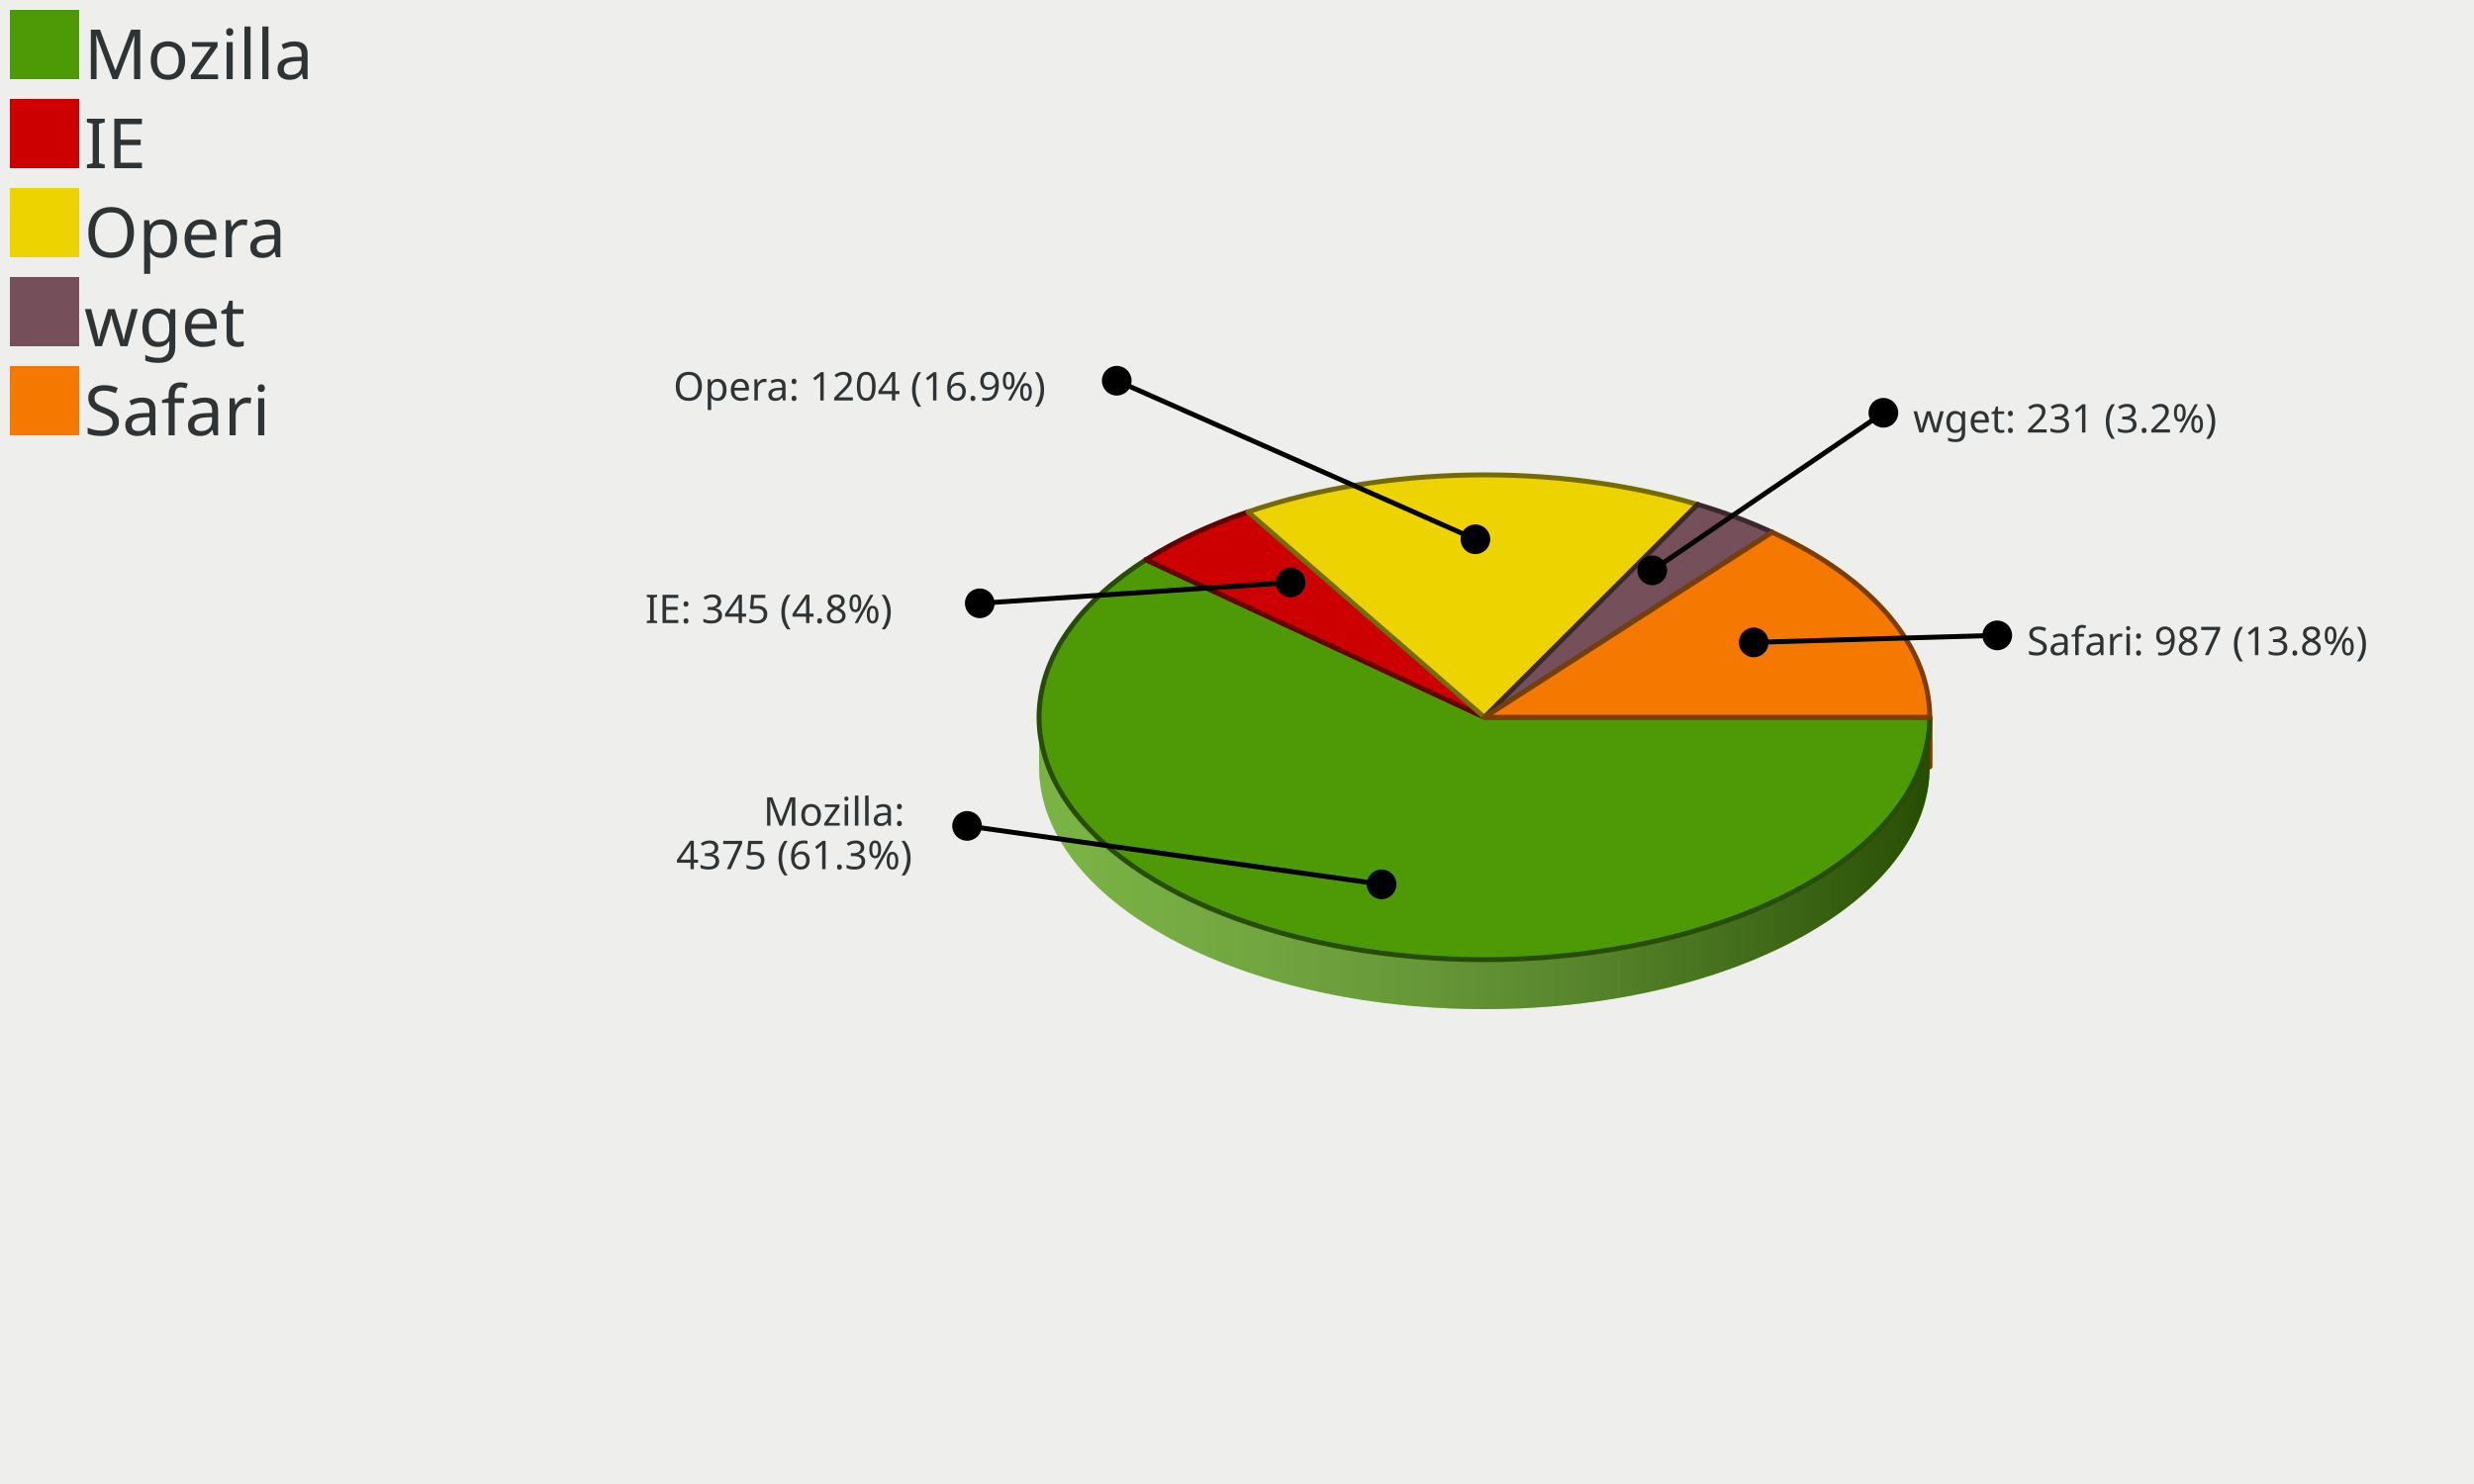
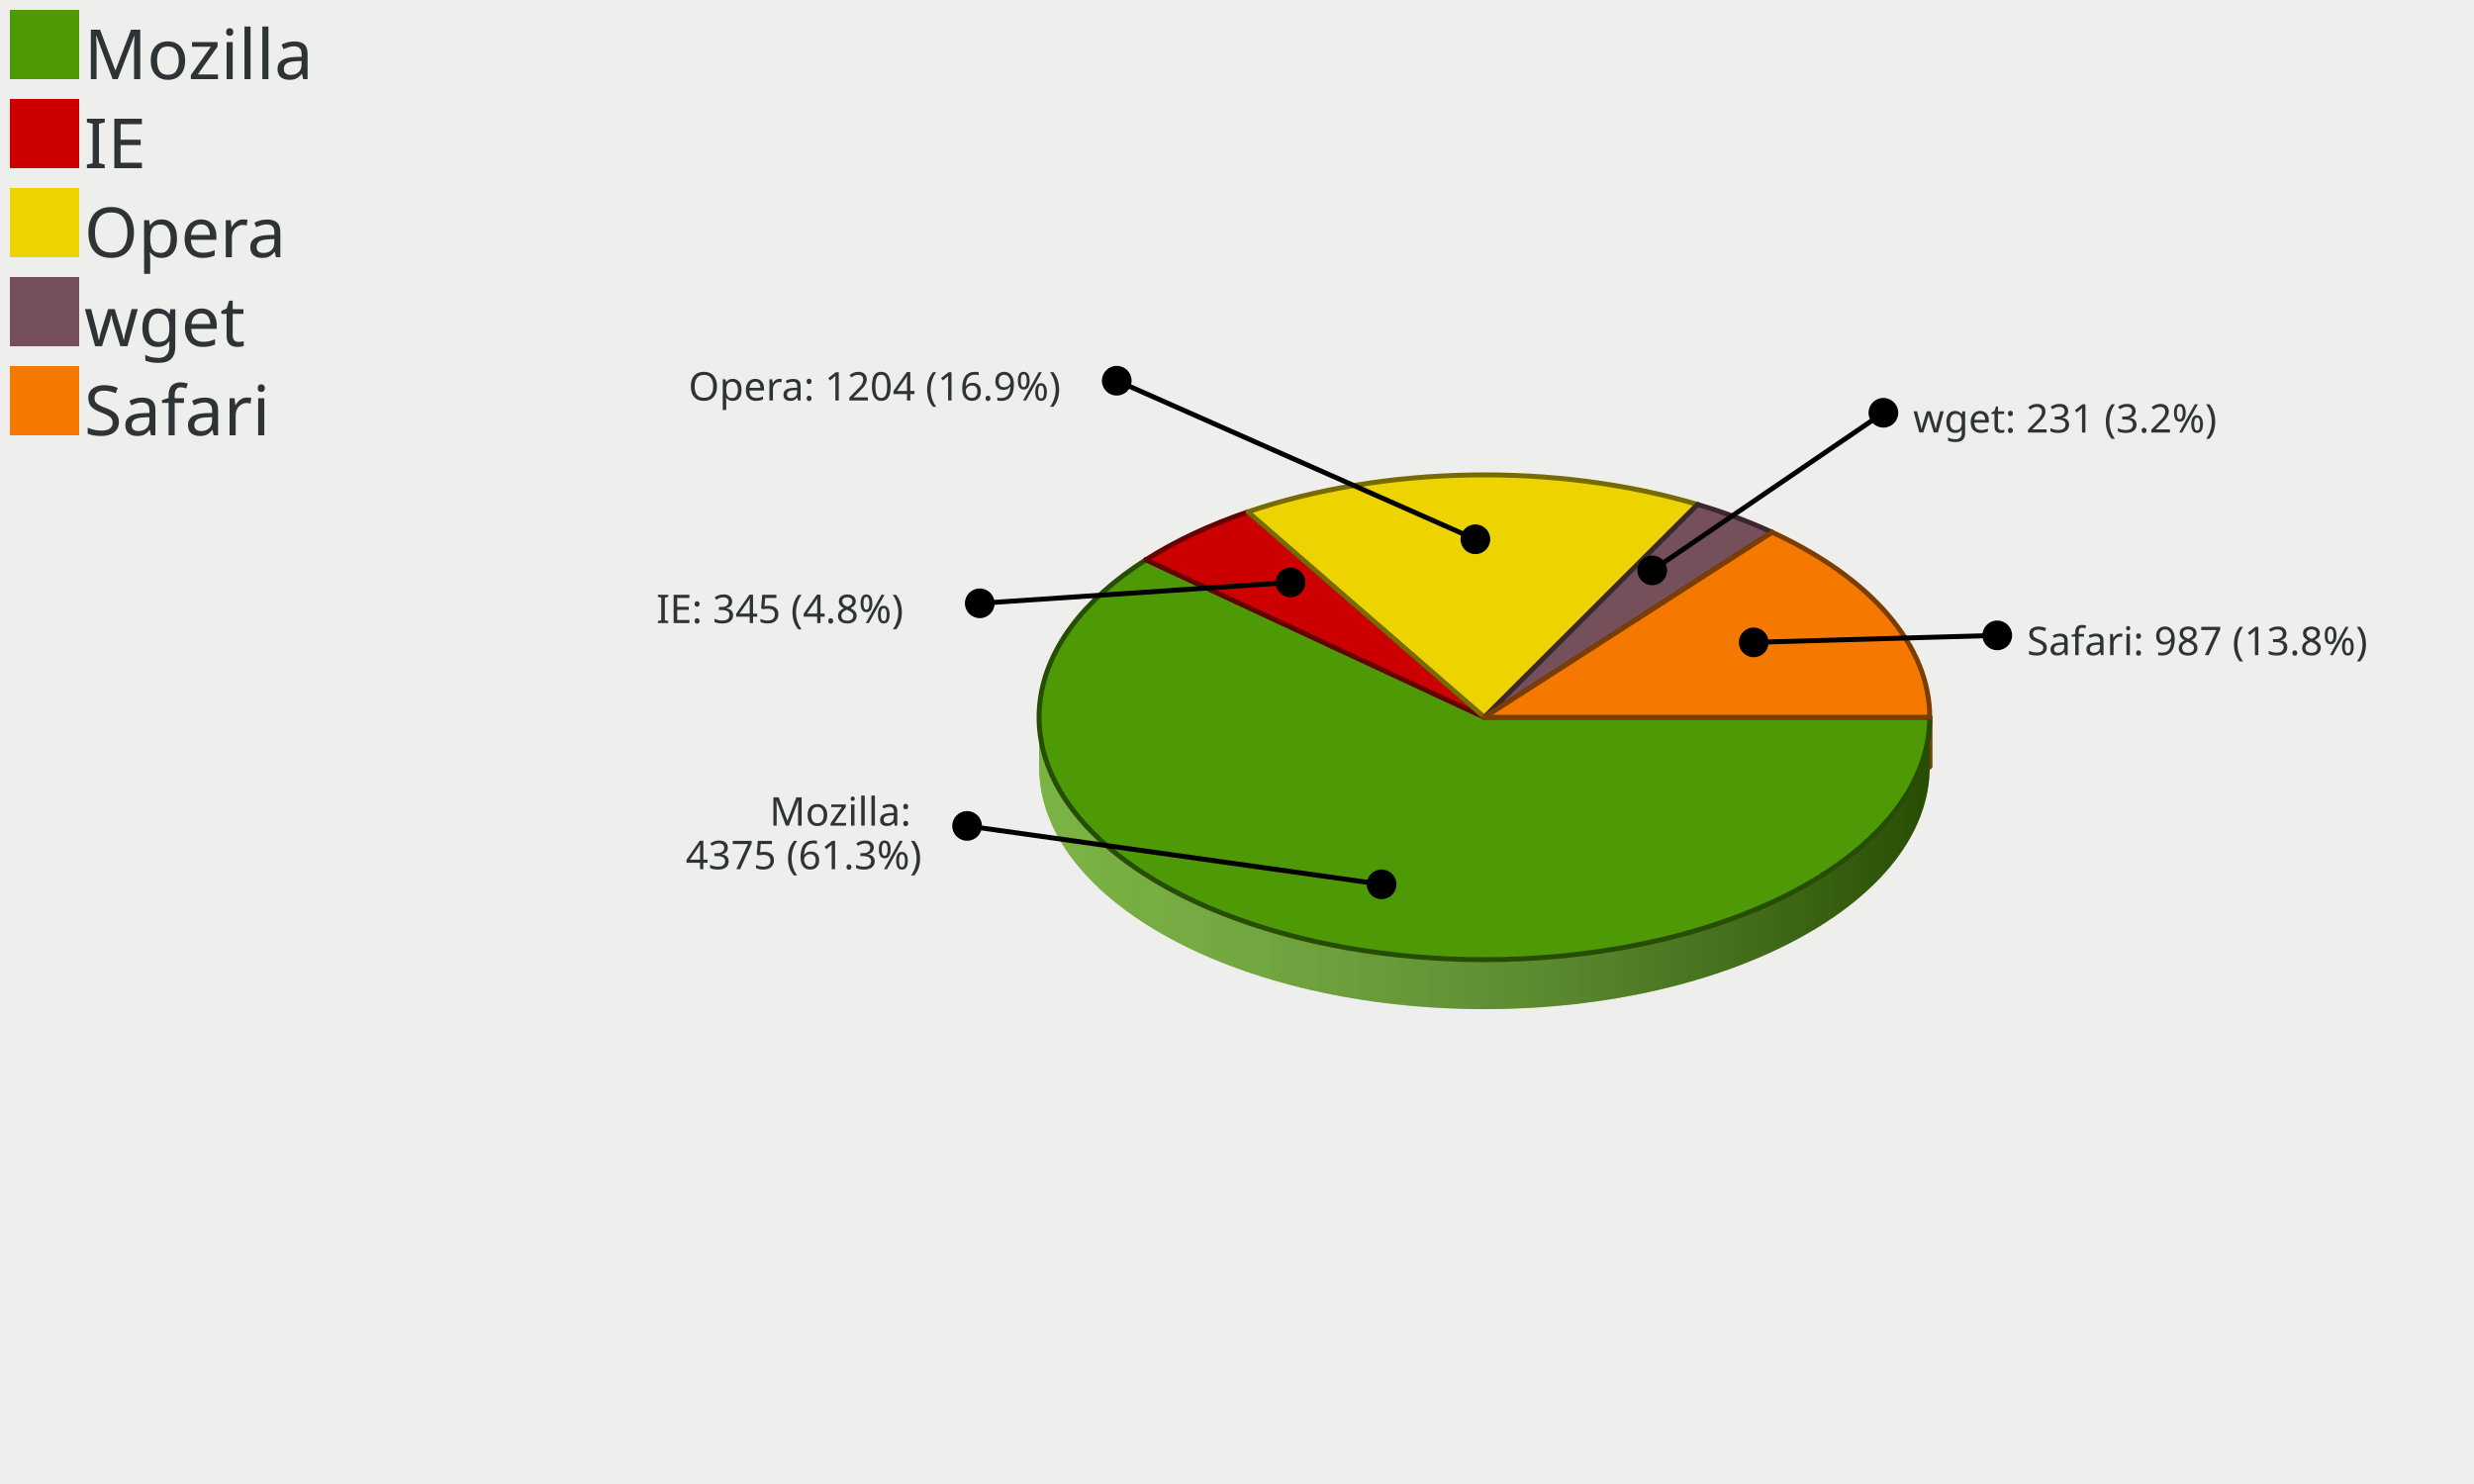
<svg xmlns="http://www.w3.org/2000/svg" xmlns:xlink="http://www.w3.org/1999/xlink" width="500" height="300" version="1.0" id="customPrefix">
  <defs>
    <linearGradient id="Definition_LinearGradient_210_145_390_145_ffffffbf_0000007f">
      <stop offset="0" style="stop-color: #ffffff; stop-opacity: 0.25;" />
      <stop offset="1" style="stop-color: #000000; stop-opacity: 0.50;" />
    </linearGradient>
    <linearGradient id="LinearGradient_210_145_390_145_ffffffbf_0000007f" x1="210" y1="145" x2="390" y2="145" gradientUnits="userSpaceOnUse" xlink:href="#Definition_LinearGradient_210_145_390_145_ffffffbf_0000007f" />
  </defs>
  <g id="customPrefixChart" color-rendering="optimizeQuality" shape-rendering="geometricPrecision" text-rendering="optimizeLegibility">
    <path d=" M 0,300 L 0,0 L 500,0 L 500,300 L 0,300 z " style="fill: #eeeeec; fill-opacity: 1.00; stroke: none;" id="customPrefixPolygon_1" />
    <path d=" M 0,300 L 0,0 L 100,0 L 100,300 L 0,300 z " style="fill: #000000; fill-opacity: 0.00; stroke: none;" id="customPrefixPolygon_2" />
    <path d=" M 2,16 L 2,2 L 16,2 L 16,16 L 2,16 z " style="fill: #4e9a06; fill-opacity: 1.00; stroke: none;" id="customPrefixPolygon_3" />
    <path d=" M 2,34 L 2,20 L 16,20 L 16,34 L 2,34 z " style="fill: #cc0000; fill-opacity: 1.00; stroke: none;" id="customPrefixPolygon_5" />
    <path d=" M 2,52 L 2,38 L 16,38 L 16,52 L 2,52 z " style="fill: #edd400; fill-opacity: 1.00; stroke: none;" id="customPrefixPolygon_7" />
    <path d=" M 2,70 L 2,56 L 16,56 L 16,70 L 2,70 z " style="fill: #75505b; fill-opacity: 1.00; stroke: none;" id="customPrefixPolygon_9" />
    <path d=" M 2,88 L 2,74 L 16,74 L 16,88 L 2,88 z " style="fill: #f57900; fill-opacity: 1.00; stroke: none;" id="customPrefixPolygon_11" />
    <path d="M 343.09,111.98 A 90.00,49.00 0 0,0 252.20,113.48 L 252.20,103.48 A 90.00,49 0 0,1 343.09,101.98 z" style="fill: #edd400; fill-opacity: 1.00; stroke: none;" id="customPrefixCircularArc_13" />
    <path d="M 343.09,111.98 A 90.00,49.00 0 0,0 252.20,113.48 L 252.20,103.48 A 90.00,49 0 0,1 343.09,101.98 z" style="fill: url(#LinearGradient_210_145_390_145_ffffffbf_0000007f); stroke: none;" />
    <path d="M 358.15,117.60 A 90.00,49.00 0 0,0 343.09,111.98 L 343.09,101.98 A 90.00,49 0 0,1 358.15,107.60 z" style="fill: #75505b; fill-opacity: 1.00; stroke: none;" id="customPrefixCircularArc_14" />
    <path d="M 358.15,117.60 A 90.00,49.00 0 0,0 343.09,111.98 L 343.09,101.98 A 90.00,49 0 0,1 358.15,107.60 z" style="fill: url(#LinearGradient_210_145_390_145_ffffffbf_0000007f); stroke: none;" />
    <path d="M 252.20,113.48 A 90.00,49.00 0 0,0 231.59,123.16 L 231.59,113.16 A 90.00,49 0 0,1 252.20,103.48 z" style="fill: #cc0000; fill-opacity: 1.00; stroke: none;" id="customPrefixCircularArc_15" />
    <path d="M 252.20,113.48 A 90.00,49.00 0 0,0 231.59,123.16 L 231.59,113.16 A 90.00,49 0 0,1 252.20,103.48 z" style="fill: url(#LinearGradient_210_145_390_145_ffffffbf_0000007f); stroke: none;" />
    <path d="M 390.00,155.00 A 90.00,49.00 0 0,0 358.15,117.60 L 358.15,107.60 A 90.00,49 0 0,1 390.00,145.00 z" style="fill: #f57900; fill-opacity: 1.00; stroke: none;" id="customPrefixCircularArc_16" />
    <path d="M 390.00,155.00 A 90.00,49.00 0 0,0 358.15,117.60 L 358.15,107.60 A 90.00,49 0 0,1 390.00,145.00 z" style="fill: url(#LinearGradient_210_145_390_145_ffffffbf_0000007f); stroke: none;" />
    <path d=" M 343.09,101.981 L 300,145 L 300,155 L 343.09,111.981 L 343.09,101.981 z " style="fill: #edd400; fill-opacity: 1.00; stroke: none;" id="customPrefixPolygon_17" />
    <path d=" M 343.09,101.981 L 300,145 L 300,155 L 343.09,111.981 L 343.09,101.981 z " style="fill: none; stroke: #776a00; stroke-width: 1; stroke-opacity: 1.00; stroke-linecap: round; stroke-linejoin: round;" id="customPrefixPolygon_18" />
    <path d=" M 343.09,101.981 L 300,145 L 300,155 L 343.09,111.981 L 343.09,101.981 z " style="fill: #75505b; fill-opacity: 1.00; stroke: none;" id="customPrefixPolygon_19" />
    <path d=" M 343.09,101.981 L 300,145 L 300,155 L 343.09,111.981 L 343.09,101.981 z " style="fill: none; stroke: #3b282e; stroke-width: 1; stroke-opacity: 1.00; stroke-linecap: round; stroke-linejoin: round;" id="customPrefixPolygon_20" />
    <path d=" M 252.196,103.484 L 300,145 L 300,155 L 252.196,113.484 L 252.196,103.484 z " style="fill: #cc0000; fill-opacity: 1.00; stroke: none;" id="customPrefixPolygon_21" />
    <path d=" M 252.196,103.484 L 300,145 L 300,155 L 252.196,113.484 L 252.196,103.484 z " style="fill: none; stroke: #660000; stroke-width: 1; stroke-opacity: 1.00; stroke-linecap: round; stroke-linejoin: round;" id="customPrefixPolygon_22" />
    <path d=" M 252.196,103.484 L 300,145 L 300,155 L 252.196,113.484 L 252.196,103.484 z " style="fill: #edd400; fill-opacity: 1.00; stroke: none;" id="customPrefixPolygon_23" />
    <path d=" M 252.196,103.484 L 300,145 L 300,155 L 252.196,113.484 L 252.196,103.484 z " style="fill: none; stroke: #776a00; stroke-width: 1; stroke-opacity: 1.00; stroke-linecap: round; stroke-linejoin: round;" id="customPrefixPolygon_24" />
    <path d=" M 358.15,107.601 L 300,145 L 300,155 L 358.15,117.601 L 358.15,107.601 z " style="fill: #75505b; fill-opacity: 1.00; stroke: none;" id="customPrefixPolygon_25" />
    <path d=" M 358.15,107.601 L 300,145 L 300,155 L 358.15,117.601 L 358.15,107.601 z " style="fill: none; stroke: #3b282e; stroke-width: 1; stroke-opacity: 1.00; stroke-linecap: round; stroke-linejoin: round;" id="customPrefixPolygon_26" />
    <path d=" M 358.15,107.601 L 300,145 L 300,155 L 358.15,117.601 L 358.15,107.601 z " style="fill: #f57900; fill-opacity: 1.00; stroke: none;" id="customPrefixPolygon_27" />
    <path d=" M 358.15,107.601 L 300,145 L 300,155 L 358.15,117.601 L 358.15,107.601 z " style="fill: none; stroke: #7b3d00; stroke-width: 1; stroke-opacity: 1.00; stroke-linecap: round; stroke-linejoin: round;" id="customPrefixPolygon_28" />
    <path d=" M 231.59,113.16 L 300,145 L 300,155 L 231.59,123.16 L 231.59,113.16 z " style="fill: #4e9a06; fill-opacity: 1.00; stroke: none;" id="customPrefixPolygon_29" />
    <path d=" M 231.59,113.16 L 300,145 L 300,155 L 231.59,123.16 L 231.59,113.16 z " style="fill: none; stroke: #274d03; stroke-width: 1; stroke-opacity: 1.00; stroke-linecap: round; stroke-linejoin: round;" id="customPrefixPolygon_30" />
    <path d=" M 231.59,113.16 L 300,145 L 300,155 L 231.59,123.16 L 231.59,113.16 z " style="fill: #cc0000; fill-opacity: 1.00; stroke: none;" id="customPrefixPolygon_31" />
    <path d=" M 231.59,113.16 L 300,145 L 300,155 L 231.59,123.16 L 231.59,113.16 z " style="fill: none; stroke: #660000; stroke-width: 1; stroke-opacity: 1.00; stroke-linecap: round; stroke-linejoin: round;" id="customPrefixPolygon_32" />
    <path d=" M 390,145 L 300,145 L 300,155 L 390,155 L 390,145 z " style="fill: #4e9a06; fill-opacity: 1.00; stroke: none;" id="customPrefixPolygon_33" />
    <path d=" M 390,145 L 300,145 L 300,155 L 390,155 L 390,145 z " style="fill: none; stroke: #274d03; stroke-width: 1; stroke-opacity: 1.00; stroke-linecap: round; stroke-linejoin: round;" id="customPrefixPolygon_34" />
    <path d=" M 390,145 L 300,145 L 300,155 L 390,155 L 390,145 z " style="fill: #f57900; fill-opacity: 1.00; stroke: none;" id="customPrefixPolygon_35" />
    <path d=" M 390,145 L 300,145 L 300,155 L 390,155 L 390,145 z " style="fill: none; stroke: #7b3d00; stroke-width: 1; stroke-opacity: 1.00; stroke-linecap: round; stroke-linejoin: round;" id="customPrefixPolygon_36" />
    <path d="M 210.00,155.00 A 90.00,49.00 0 0,0 390.00,155.00 L 390.00,145.00 A 90.00,49 0 0,1 210.00,145.00 z" style="fill: #4e9a06; fill-opacity: 1.00; stroke: none;" id="customPrefixCircularArc_37" />
    <path d="M 210.00,155.00 A 90.00,49.00 0 0,0 390.00,155.00 L 390.00,145.00 A 90.00,49 0 0,1 210.00,145.00 z" style="fill: url(#LinearGradient_210_145_390_145_ffffffbf_0000007f); stroke: none;" />
    <path d="M 231.59,123.16 A 90.00,49.00 0 0,0 210.00,155.00 L 210.00,145.00 A 90.00,49 0 0,1 231.59,113.16 z" style="fill: #4e9a06; fill-opacity: 1.00; stroke: none;" id="customPrefixCircularArc_38" />
    <path d="M 231.59,123.16 A 90.00,49.00 0 0,0 210.00,155.00 L 210.00,145.00 A 90.00,49 0 0,1 231.59,113.16 z" style="fill: url(#LinearGradient_210_145_390_145_ffffffbf_0000007f); stroke: none;" />
    <path d="M 300.00,145.00 L 390.00,145.00 A 90.00,49.00 0 1,1 231.59,113.16 z" style="fill: #4e9a06; fill-opacity: 1.00; stroke: none;" id="customPrefixCircleSector_39" />
    <path d="M 300.00,145.00 L 390.00,145.00 A 90.00,49.00 0 1,1 231.59,113.16 z" style="fill: none; stroke: #274d03; stroke-width: 1; stroke-opacity: 1.00; stroke-linecap: round; stroke-linejoin: round;" id="customPrefixCircleSector_40" />
    <path d="M 300.00,145.00 L 231.59,113.16 A 90.00,49.00 0 0,1 252.20,103.48 z" style="fill: #cc0000; fill-opacity: 1.00; stroke: none;" id="customPrefixCircleSector_41" />
    <path d="M 300.00,145.00 L 231.59,113.16 A 90.00,49.00 0 0,1 252.20,103.48 z" style="fill: none; stroke: #660000; stroke-width: 1; stroke-opacity: 1.00; stroke-linecap: round; stroke-linejoin: round;" id="customPrefixCircleSector_42" />
    <path d="M 300.00,145.00 L 252.20,103.48 A 90.00,49.00 0 0,1 343.09,101.98 z" style="fill: #edd400; fill-opacity: 1.00; stroke: none;" id="customPrefixCircleSector_43" />
    <path d="M 300.00,145.00 L 252.20,103.48 A 90.00,49.00 0 0,1 343.09,101.98 z" style="fill: none; stroke: #776a00; stroke-width: 1; stroke-opacity: 1.00; stroke-linecap: round; stroke-linejoin: round;" id="customPrefixCircleSector_44" />
    <path d="M 300.00,145.00 L 343.09,101.98 A 90.00,49.00 0 0,1 358.15,107.60 z" style="fill: #75505b; fill-opacity: 1.00; stroke: none;" id="customPrefixCircleSector_45" />
    <path d="M 300.00,145.00 L 343.09,101.98 A 90.00,49.00 0 0,1 358.15,107.60 z" style="fill: none; stroke: #3b282e; stroke-width: 1; stroke-opacity: 1.00; stroke-linecap: round; stroke-linejoin: round;" id="customPrefixCircleSector_46" />
    <path d="M 300.00,145.00 L 358.15,107.60 A 90.00,49.00 0 0,1 390.00,145.00 z" style="fill: #f57900; fill-opacity: 1.00; stroke: none;" id="customPrefixCircleSector_47" />
    <path d="M 300.00,145.00 L 358.15,107.60 A 90.00,49.00 0 0,1 390.00,145.00 z" style="fill: none; stroke: #7b3d00; stroke-width: 1; stroke-opacity: 1.00; stroke-linecap: round; stroke-linejoin: round;" id="customPrefixCircleSector_48" />
    <path d=" M 298.179,109.017 L 225.695,76.963" style="fill: none; stroke: #000000; stroke-width: 1; stroke-opacity: 1.00; stroke-linecap: round; stroke-linejoin: round;" id="customPrefixLine_49" />
    <ellipse cx="298.179" cy="109.017" rx="3" ry="3" style="fill: #000000; fill-opacity: 1.00; stroke: none;" id="customPrefixCircle_50" />
    <ellipse cx="225.695" cy="76.963" rx="3" ry="3" style="fill: #000000; fill-opacity: 1.00; stroke: none;" id="customPrefixCircle_51" />
    <path d=" M 260.812,117.739 L 198.011,121.963" style="fill: none; stroke: #000000; stroke-width: 1; stroke-opacity: 1.00; stroke-linecap: round; stroke-linejoin: round;" id="customPrefixLine_53" />
    <ellipse cx="260.812" cy="117.739" rx="3" ry="3" style="fill: #000000; fill-opacity: 1.00; stroke: none;" id="customPrefixCircle_54" />
    <ellipse cx="198.011" cy="121.963" rx="3" ry="3" style="fill: #000000; fill-opacity: 1.00; stroke: none;" id="customPrefixCircle_55" />
    <path d=" M 279.22,178.772 L 195.449,166.963" style="fill: none; stroke: #000000; stroke-width: 1; stroke-opacity: 1.00; stroke-linecap: round; stroke-linejoin: round;" id="customPrefixLine_57" />
    <ellipse cx="279.22" cy="178.772" rx="3" ry="3" style="fill: #000000; fill-opacity: 1.00; stroke: none;" id="customPrefixCircle_58" />
    <ellipse cx="195.449" cy="166.963" rx="3" ry="3" style="fill: #000000; fill-opacity: 1.00; stroke: none;" id="customPrefixCircle_59" />
    <path d=" M 333.922,115.306 L 380.636,83.446" style="fill: none; stroke: #000000; stroke-width: 1; stroke-opacity: 1.00; stroke-linecap: round; stroke-linejoin: round;" id="customPrefixLine_61" />
    <ellipse cx="333.922" cy="115.306" rx="3" ry="3" style="fill: #000000; fill-opacity: 1.00; stroke: none;" id="customPrefixCircle_62" />
    <ellipse cx="380.636" cy="83.446" rx="3" ry="3" style="fill: #000000; fill-opacity: 1.00; stroke: none;" id="customPrefixCircle_63" />
    <path d=" M 354.433,129.857 L 403.649,128.446" style="fill: none; stroke: #000000; stroke-width: 1; stroke-opacity: 1.00; stroke-linecap: round; stroke-linejoin: round;" id="customPrefixLine_65" />
    <ellipse cx="354.433" cy="129.857" rx="3" ry="3" style="fill: #000000; fill-opacity: 1.00; stroke: none;" id="customPrefixCircle_66" />
    <ellipse cx="403.65" cy="128.446" rx="3" ry="3" style="fill: #000000; fill-opacity: 1.00; stroke: none;" id="customPrefixCircle_67" />
-     <text id="customPrefixTextBox_4" x="17" text-length="53.9px" y="16" style="font-size: 14px; font-family: sans-serif; fill: #2e3436; fill-opacity: 1.00; stroke: none;">Mozilla</text>
-     <text id="customPrefixTextBox_6" x="17" text-length="15.4px" y="34" style="font-size: 14px; font-family: sans-serif; fill: #2e3436; fill-opacity: 1.00; stroke: none;">IE</text>
-     <text id="customPrefixTextBox_8" x="17" text-length="38.5px" y="52" style="font-size: 14px; font-family: sans-serif; fill: #2e3436; fill-opacity: 1.00; stroke: none;">Opera</text>
-     <text id="customPrefixTextBox_10" x="17" text-length="30.8px" y="70" style="font-size: 14px; font-family: sans-serif; fill: #2e3436; fill-opacity: 1.00; stroke: none;">wget</text>
-     <text id="customPrefixTextBox_12" x="17" text-length="46.2px" y="88" style="font-size: 14px; font-family: sans-serif; fill: #2e3436; fill-opacity: 1.00; stroke: none;">Safari</text>
-     <text id="customPrefixTextBox_52" x="136.095" text-length="83.6px" y="80.963" style="font-size: 8px; font-family: sans-serif; fill: #2e3436; fill-opacity: 1.00; stroke: none;">Opera: 1204 (16.9%)</text>
-     <text id="customPrefixTextBox_56" x="130.411" text-length="61.6px" y="125.963" style="font-size: 8px; font-family: sans-serif; fill: #2e3436; fill-opacity: 1.00; stroke: none;">IE: 345 (4.8%)</text>
-     <text id="customPrefixTextBox_60" x="154.249" text-length="35.2px" y="166.913" style="font-size: 8px; font-family: sans-serif; fill: #2e3436; fill-opacity: 1.00; stroke: none;">Mozilla:</text>
-     <text id="customPrefixTextBox_60" x="136.649" text-length="52.8px" y="175.713" style="font-size: 8px; font-family: sans-serif; fill: #2e3436; fill-opacity: 1.00; stroke: none;">4375 (61.3%)</text>
-     <text id="customPrefixTextBox_64" x="386.636" text-length="70.4px" y="87.446" style="font-size: 8px; font-family: sans-serif; fill: #2e3436; fill-opacity: 1.00; stroke: none;">wget: 231 (3.2%)</text>
-     <text id="customPrefixTextBox_68" x="409.65" text-length="83.6px" y="132.446" style="font-size: 8px; font-family: sans-serif; fill: #2e3436; fill-opacity: 1.00; stroke: none;">Safari: 987 (13.8%)</text>
+     <text id="customPrefixTextBox_4" x="17" text-length="51.94px" y="16" style="font-size: 14px; font-family: sans-serif; fill: #2e3436; fill-opacity: 1.00; stroke: none;">Mozilla</text>
+     <text id="customPrefixTextBox_6" x="17" text-length="14.84px" y="34" style="font-size: 14px; font-family: sans-serif; fill: #2e3436; fill-opacity: 1.00; stroke: none;">IE</text>
+     <text id="customPrefixTextBox_8" x="17" text-length="37.1px" y="52" style="font-size: 14px; font-family: sans-serif; fill: #2e3436; fill-opacity: 1.00; stroke: none;">Opera</text>
+     <text id="customPrefixTextBox_10" x="17" text-length="29.68px" y="70" style="font-size: 14px; font-family: sans-serif; fill: #2e3436; fill-opacity: 1.00; stroke: none;">wget</text>
+     <text id="customPrefixTextBox_12" x="17" text-length="44.52px" y="88" style="font-size: 14px; font-family: sans-serif; fill: #2e3436; fill-opacity: 1.00; stroke: none;">Safari</text>
+     <text id="customPrefixTextBox_52" x="139.135" text-length="80.56px" y="80.963" style="font-size: 8px; font-family: sans-serif; fill: #2e3436; fill-opacity: 1.00; stroke: none;">Opera: 1204 (16.9%)</text>
+     <text id="customPrefixTextBox_56" x="132.651" text-length="59.36px" y="125.963" style="font-size: 8px; font-family: sans-serif; fill: #2e3436; fill-opacity: 1.00; stroke: none;">IE: 345 (4.8%)</text>
+     <text id="customPrefixTextBox_60" x="155.529" text-length="33.92px" y="166.913" style="font-size: 8px; font-family: sans-serif; fill: #2e3436; fill-opacity: 1.00; stroke: none;">Mozilla:</text>
+     <text id="customPrefixTextBox_60" x="138.569" text-length="50.88px" y="175.713" style="font-size: 8px; font-family: sans-serif; fill: #2e3436; fill-opacity: 1.00; stroke: none;">4375 (61.3%)</text>
+     <text id="customPrefixTextBox_64" x="386.636" text-length="67.84px" y="87.446" style="font-size: 8px; font-family: sans-serif; fill: #2e3436; fill-opacity: 1.00; stroke: none;">wget: 231 (3.2%)</text>
+     <text id="customPrefixTextBox_68" x="409.65" text-length="80.56px" y="132.446" style="font-size: 8px; font-family: sans-serif; fill: #2e3436; fill-opacity: 1.00; stroke: none;">Safari: 987 (13.8%)</text>
  </g>
</svg>
